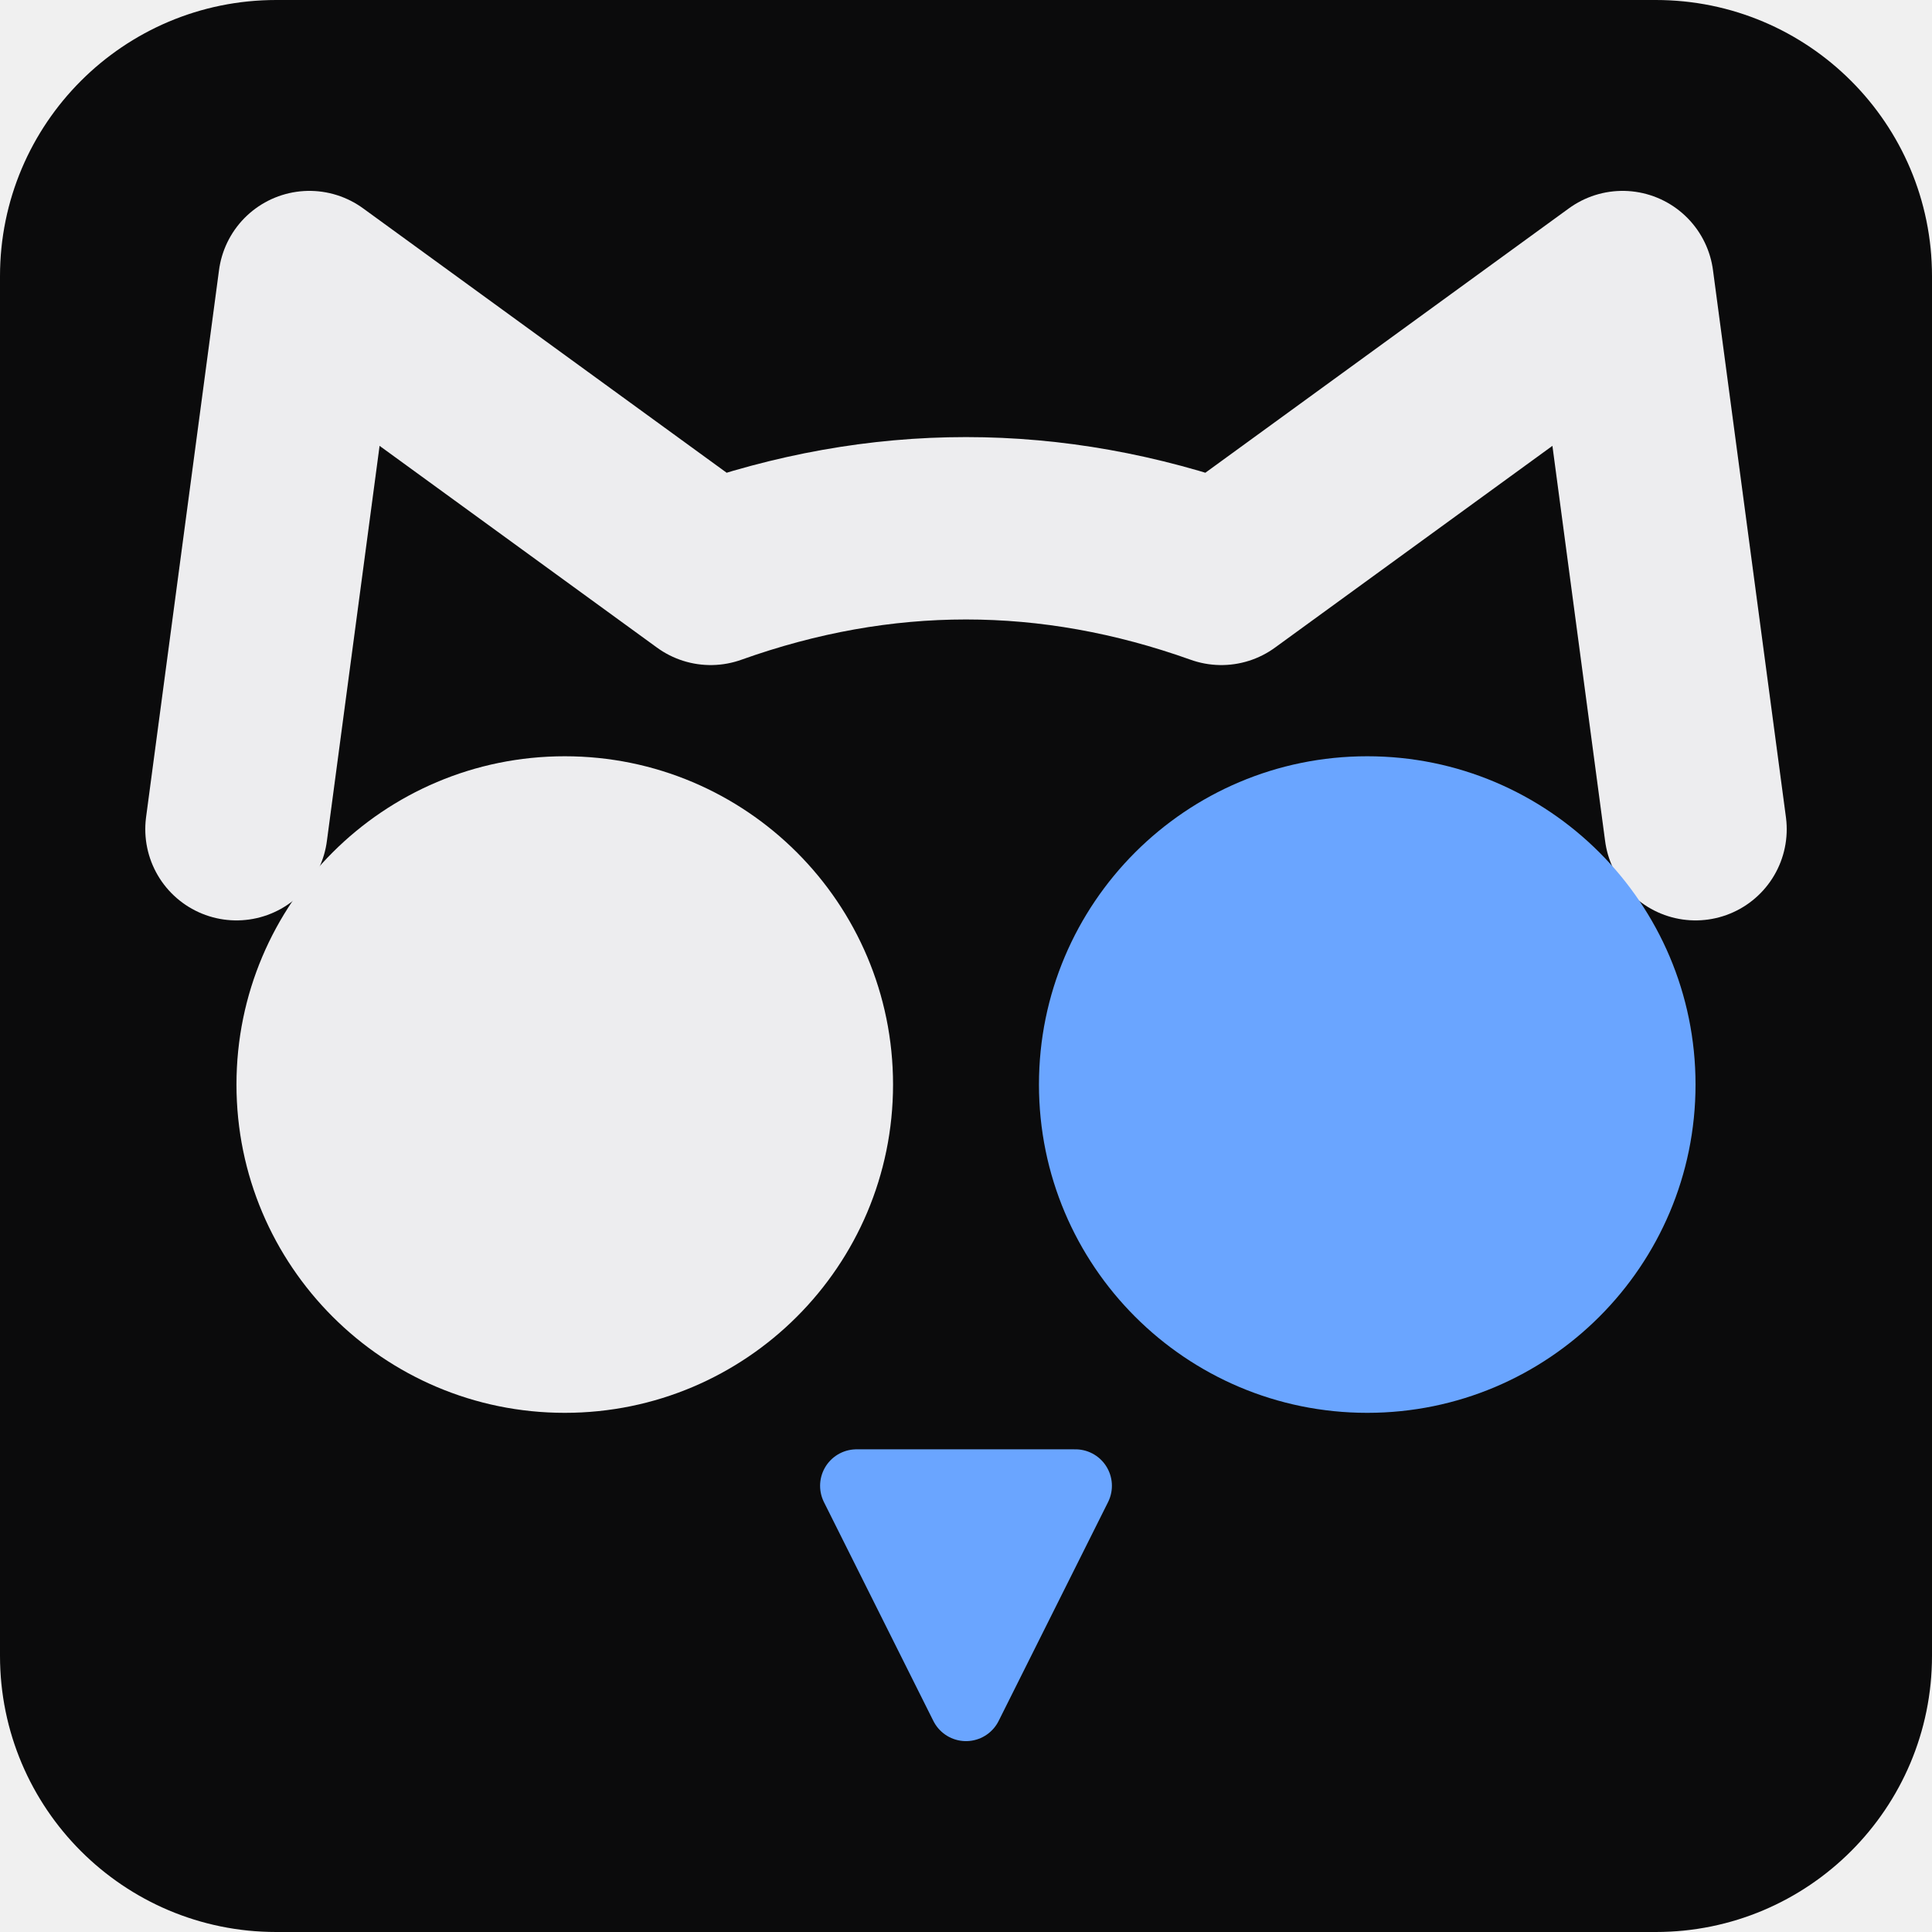
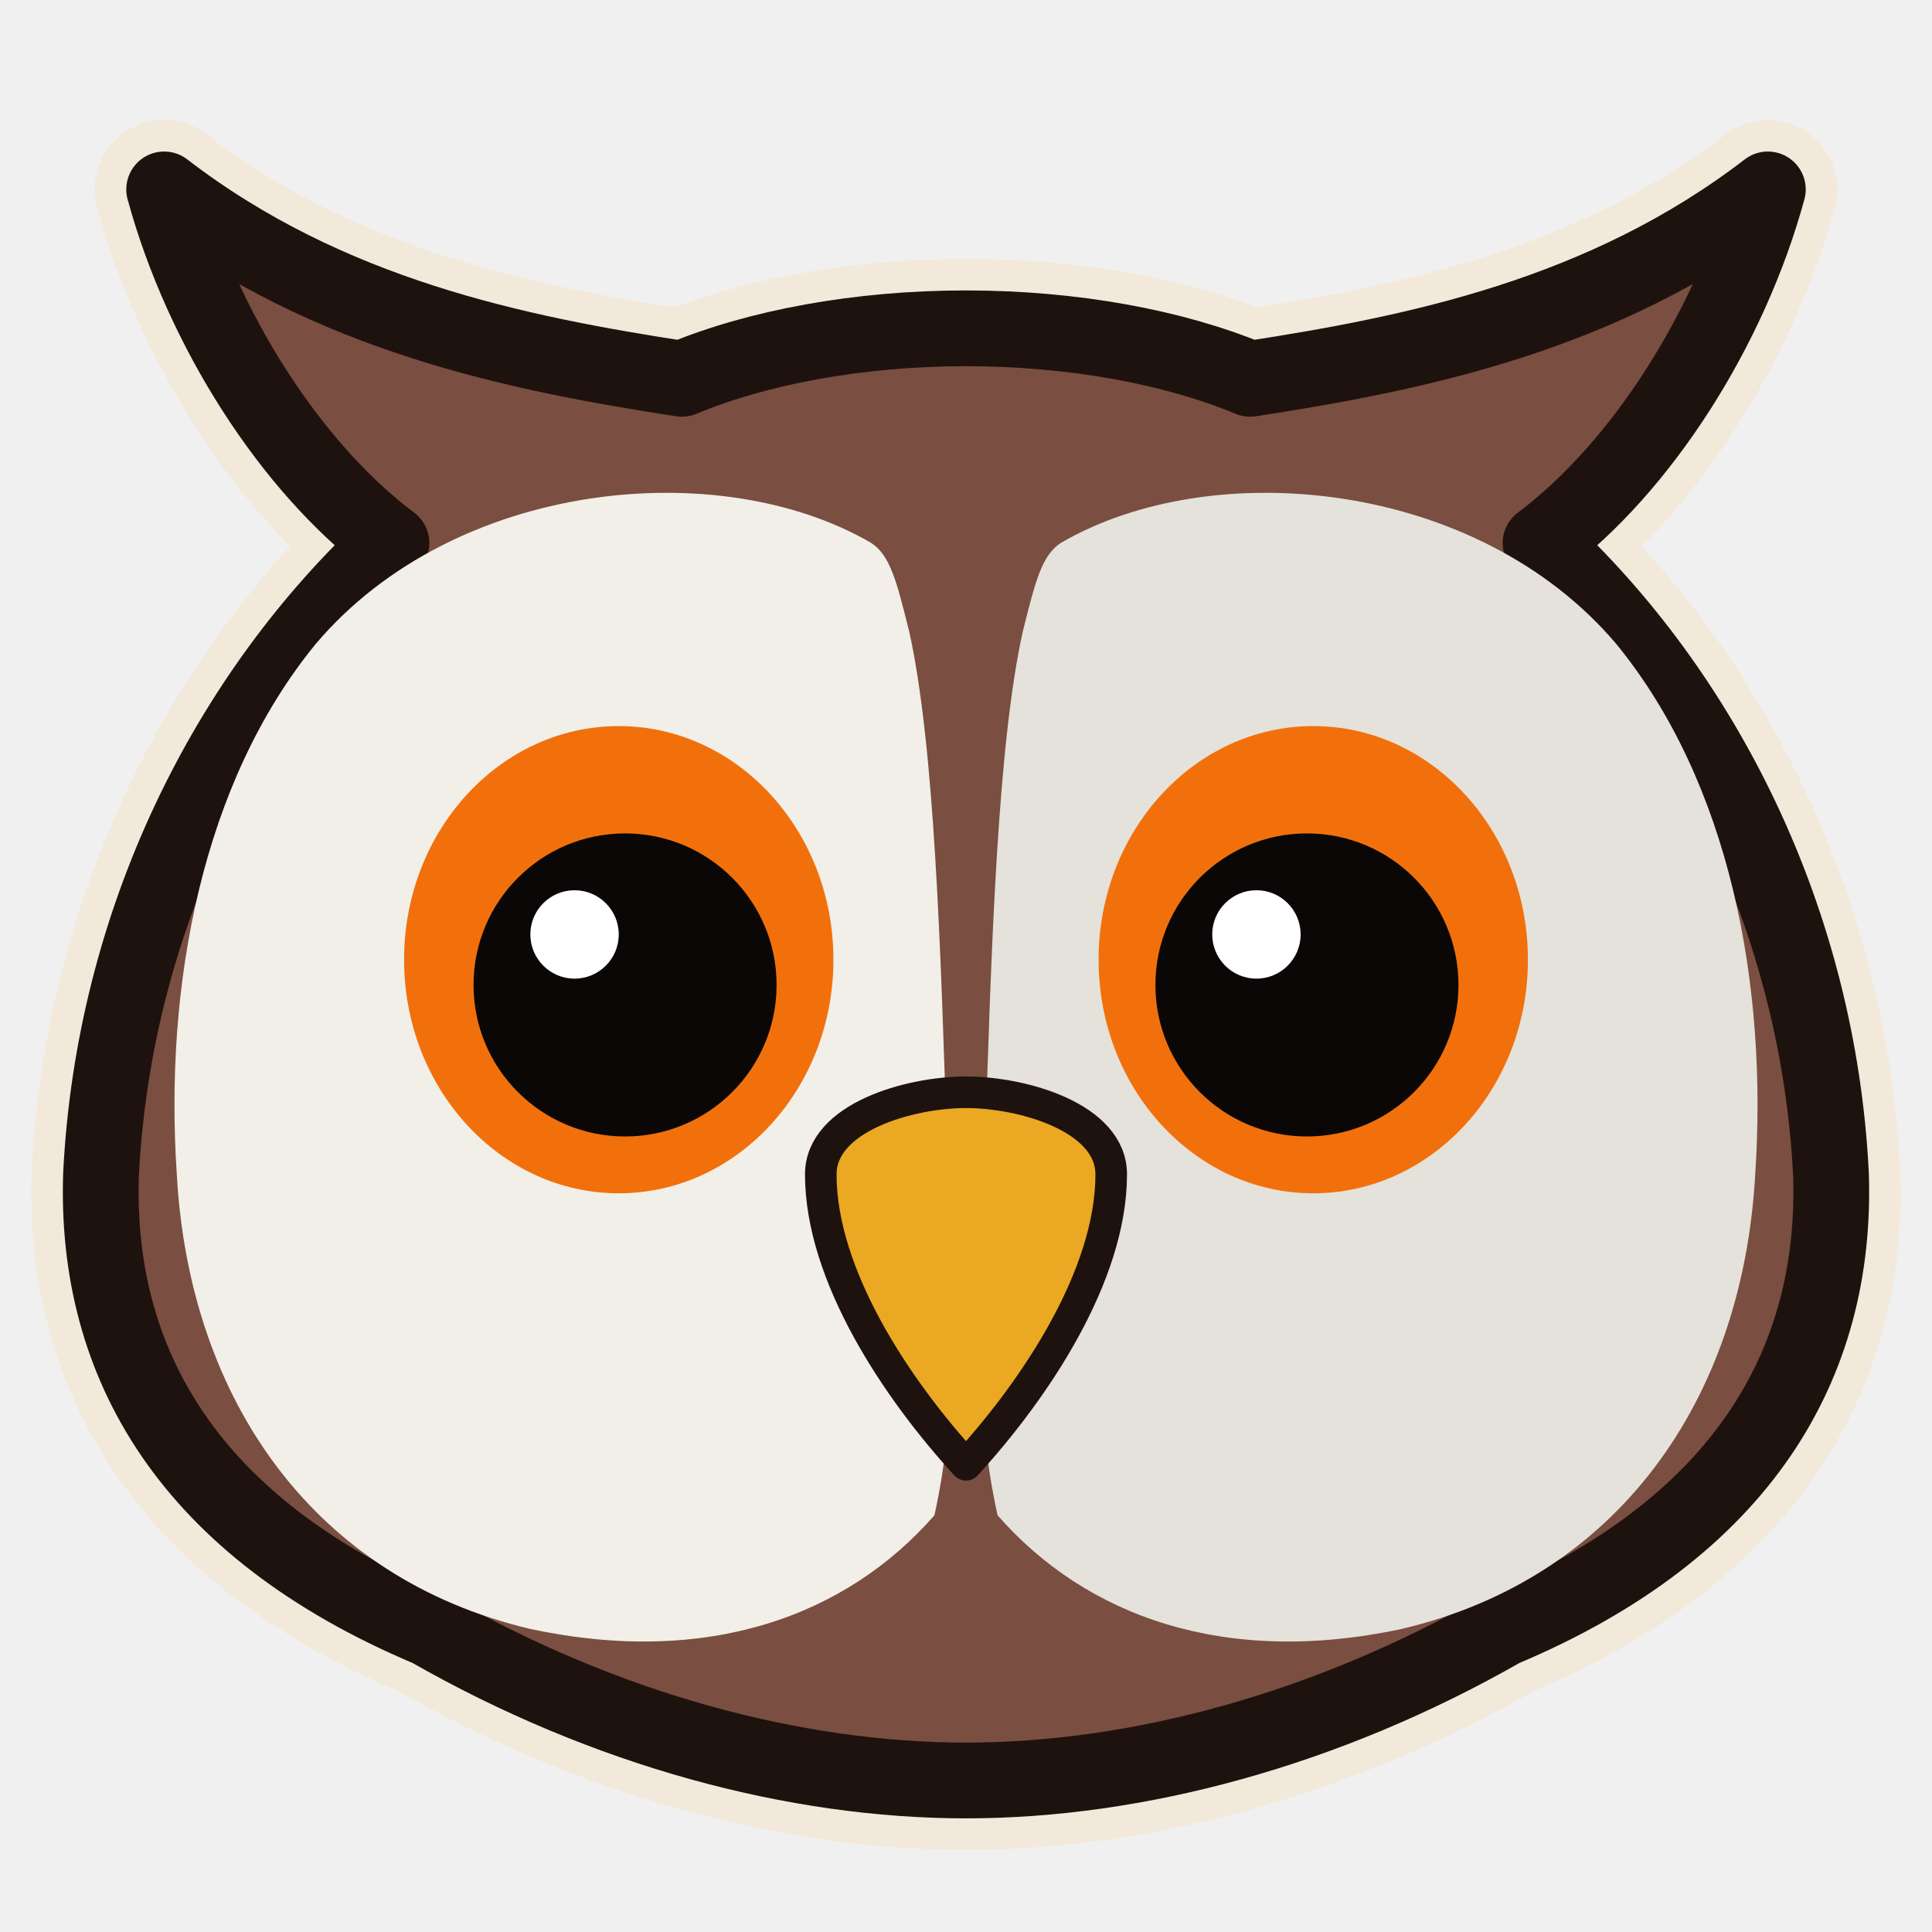
- <svg xmlns="http://www.w3.org/2000/svg" viewBox="0 0 128 128" width="16" height="16" role="img" aria-labelledby="title">
-   <rect id="tile" width="128" height="128" rx="18.3" fill="#0b0b0c" />
-   <svg x="6" y="6" width="116" height="116" viewBox="16 13.5 96 96">
-     <path id="owl-brow" d="M24 54L28 24L50 40Q64 35 78 40L100 24L104 54" fill="none" stroke="#ededef" stroke-width="10" stroke-linecap="round" stroke-linejoin="round" />
-     <g id="owl-eyes">
-       <circle cx="42" cy="68" r="18" fill="#ededef" />
-       <circle cx="86" cy="68" r="18" fill="#6aa5ff" />
-     </g>
-     <path id="owl-beak" d="M58 90L64 102L70 90Z" fill="#6aa5ff" stroke="#6aa5ff" stroke-width="4" stroke-linejoin="round" />
-   </svg>
+ <svg xmlns="http://www.w3.org/2000/svg" width="16" height="16" viewBox="88 -26 306 306" role="img" aria-labelledby="title">
+   <path id="keyline" d="M241 26C224 26 208 29 196 34C170 30 140 24 114 4C120 26 134 48 150 60C124 84 106 120 104 160C103 190 118 216 156 232C184 248 214 256 241 256C268 256 298 248 326 232C364 216 379 190 378 160C376 120 358 84 332 60C348 48 362 26 368 4C342 24 312 30 286 34C274 29 258 26 241 26Z" fill="#f3e9da" stroke="#f3e9da" stroke-width="22" stroke-linejoin="round" />
+   <path id="head" d="M241 26C224 26 208 29 196 34C170 30 140 24 114 4C120 26 134 48 150 60C124 84 106 120 104 160C103 190 118 216 156 232C184 248 214 256 241 256C268 256 298 248 326 232C364 216 379 190 378 160C376 120 358 84 332 60C348 48 362 26 368 4C342 24 312 30 286 34C274 29 258 26 241 26Z" fill="#7a4e40" stroke="#1e120e" stroke-width="12" stroke-linejoin="round" />
+   <path id="left-disc" d="M226 60C202 46 160 50 138 76C120 98 114 130 116 160C118 196 138 224 172 232C200 238 222 230 236 214C240 196 239 176 238 156C237 124 236 92 232 74C230 66 229 62 226 60Z" fill="#f1efe7" />
+   <path id="right-disc" d="M 256 60 C 280 46 322 50 344 76 C 362 98 368 130 366 160 C 364 196 344 224 310 232 C 282 238 260 230 246 214 C 242 196 243 176 244 156 C 245 124 246 92 250 74 C 252 66 253 62 256 60 Z" fill="#e4e2da" />
+   <ellipse id="left-iris" cx="186" cy="126" rx="34" ry="37" fill="#f2700c" />
+   <ellipse id="right-iris" cx="296" cy="126" rx="34" ry="37" fill="#f2700c" />
+   <circle id="left-pupil" cx="187" cy="130" r="24" fill="#0b0706" />
+   <circle id="right-pupil" cx="295" cy="130" r="24" fill="#0b0706" />
+   <circle cx="179" cy="122" r="7" fill="#fff" />
+   <circle cx="287" cy="122" r="7" fill="#fff" />
+   <path id="beak" d="M218 160C218 151 232 147 241 147C250 147 264 151 264 160C264 176 252 194 241 206C230 194 218 176 218 160Z" fill="#eaa823" stroke="#1e120e" stroke-width="5" stroke-linejoin="round" />
</svg>
